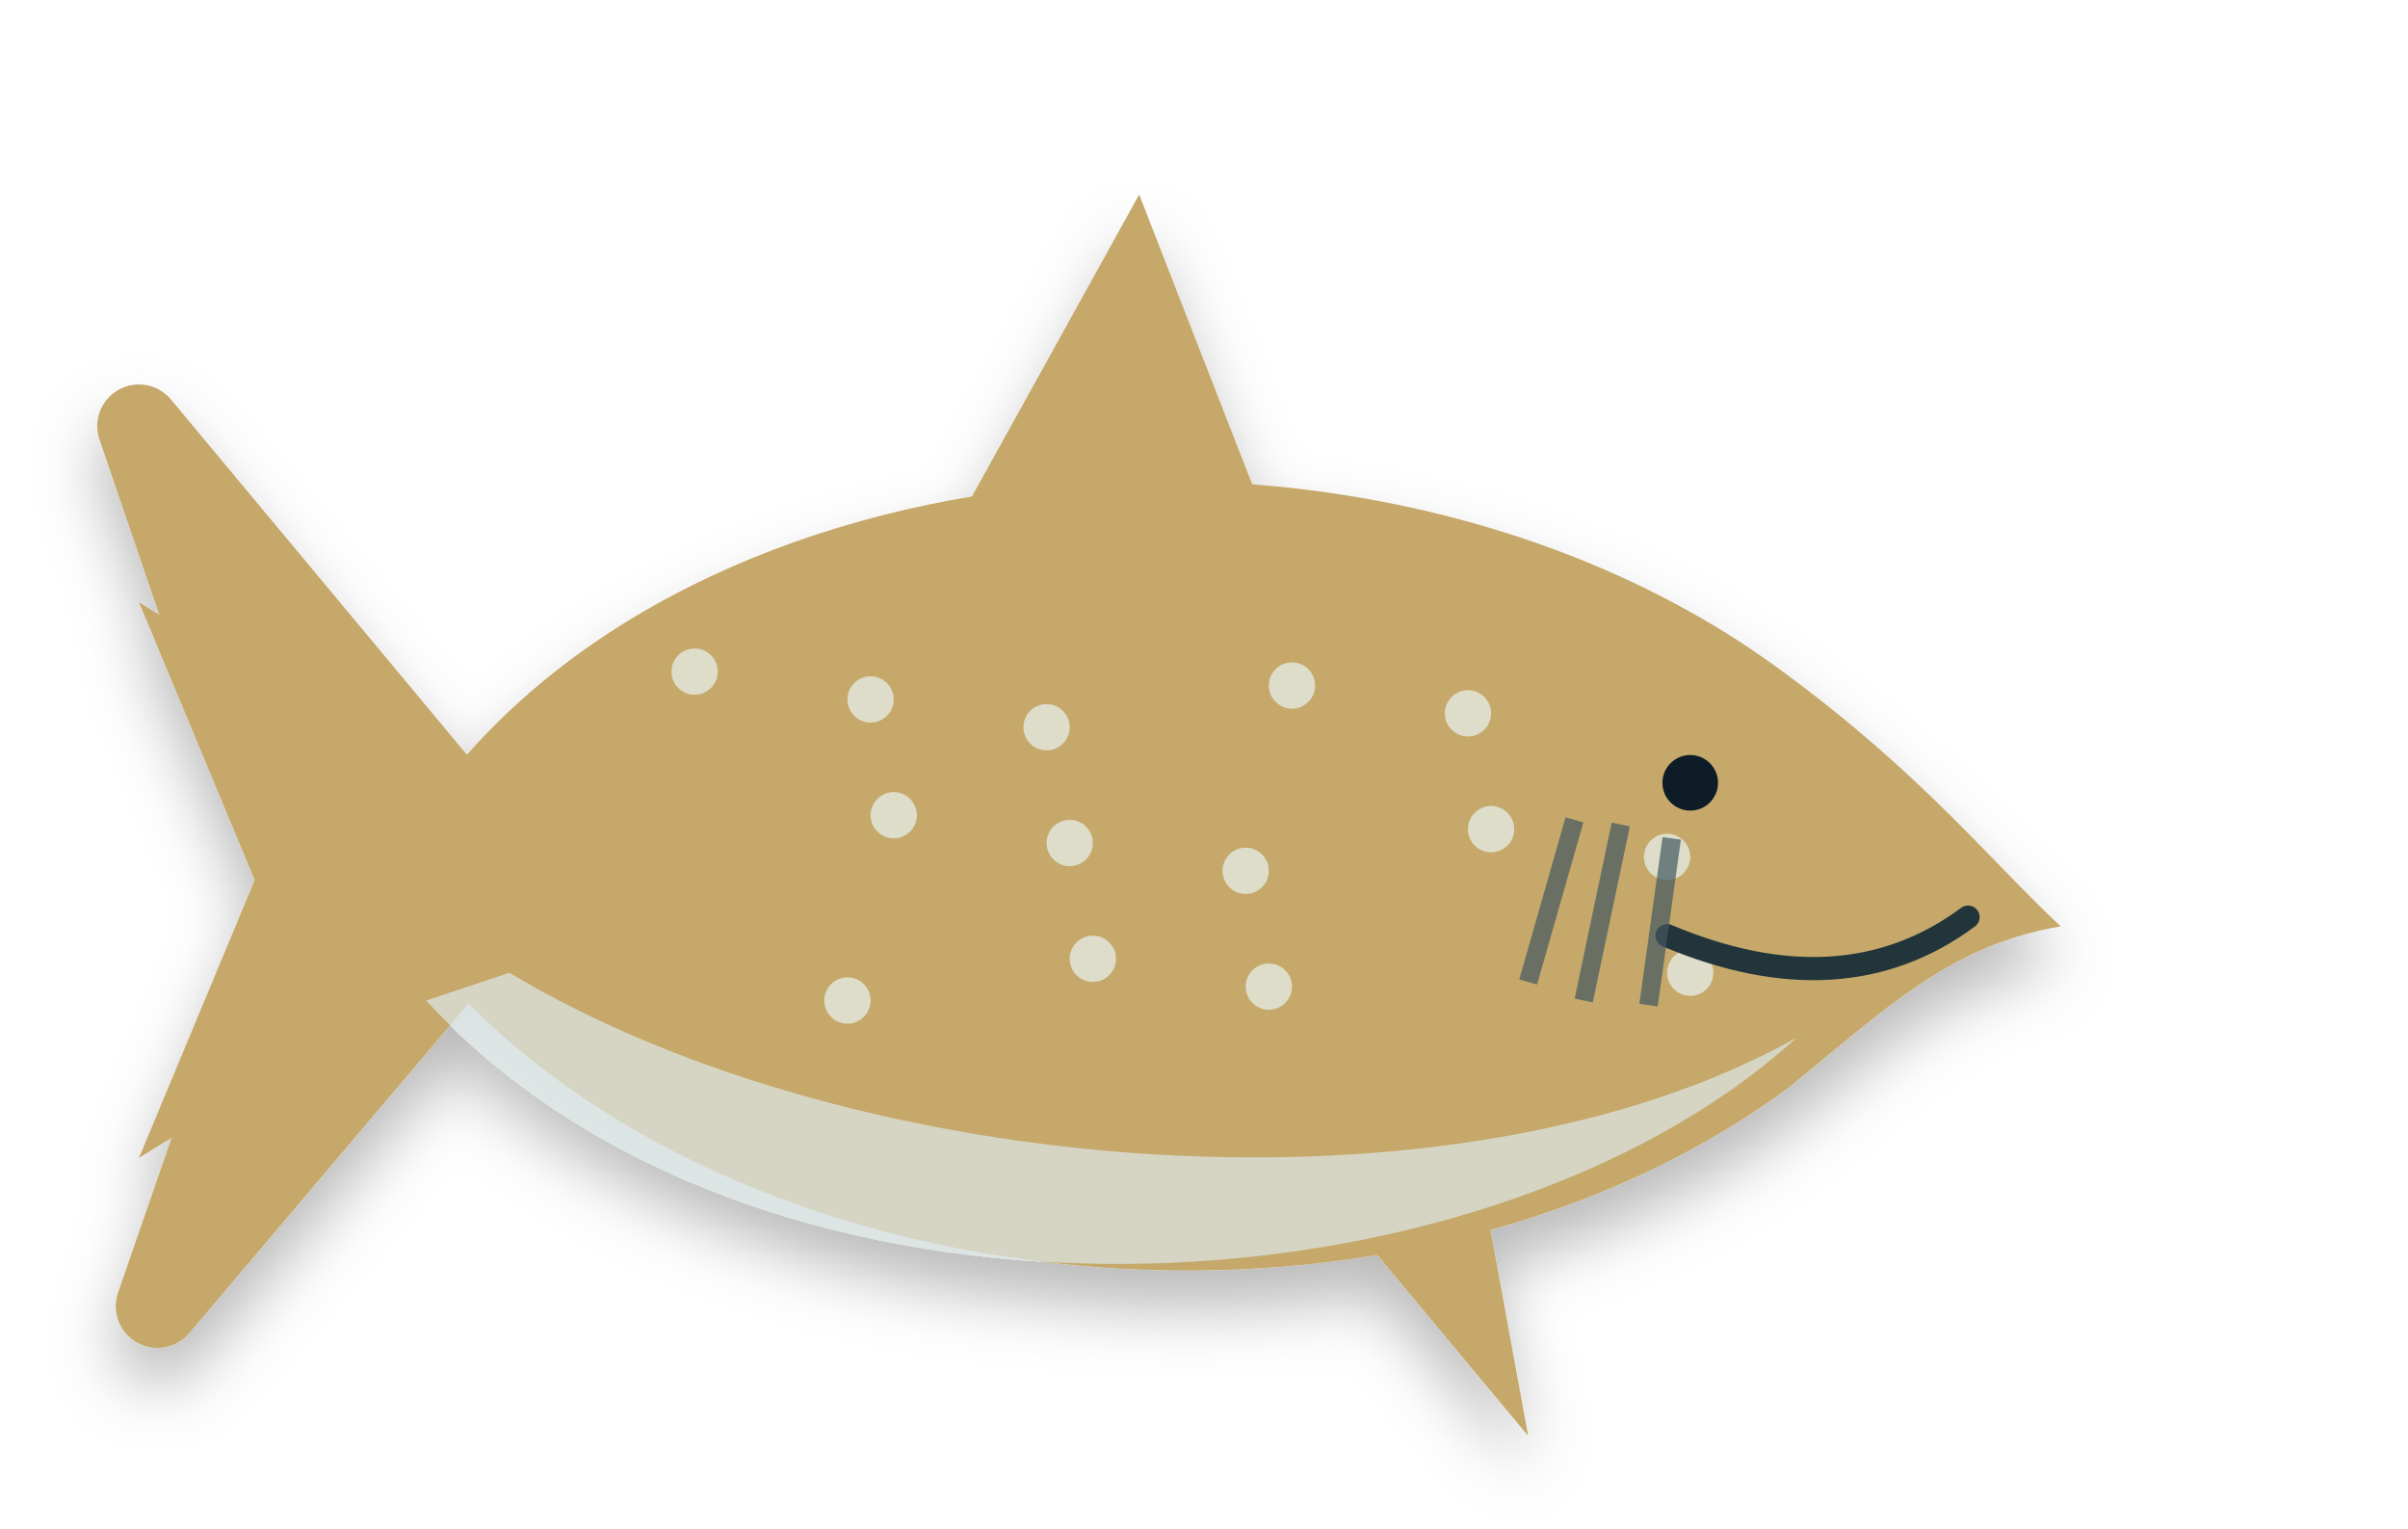
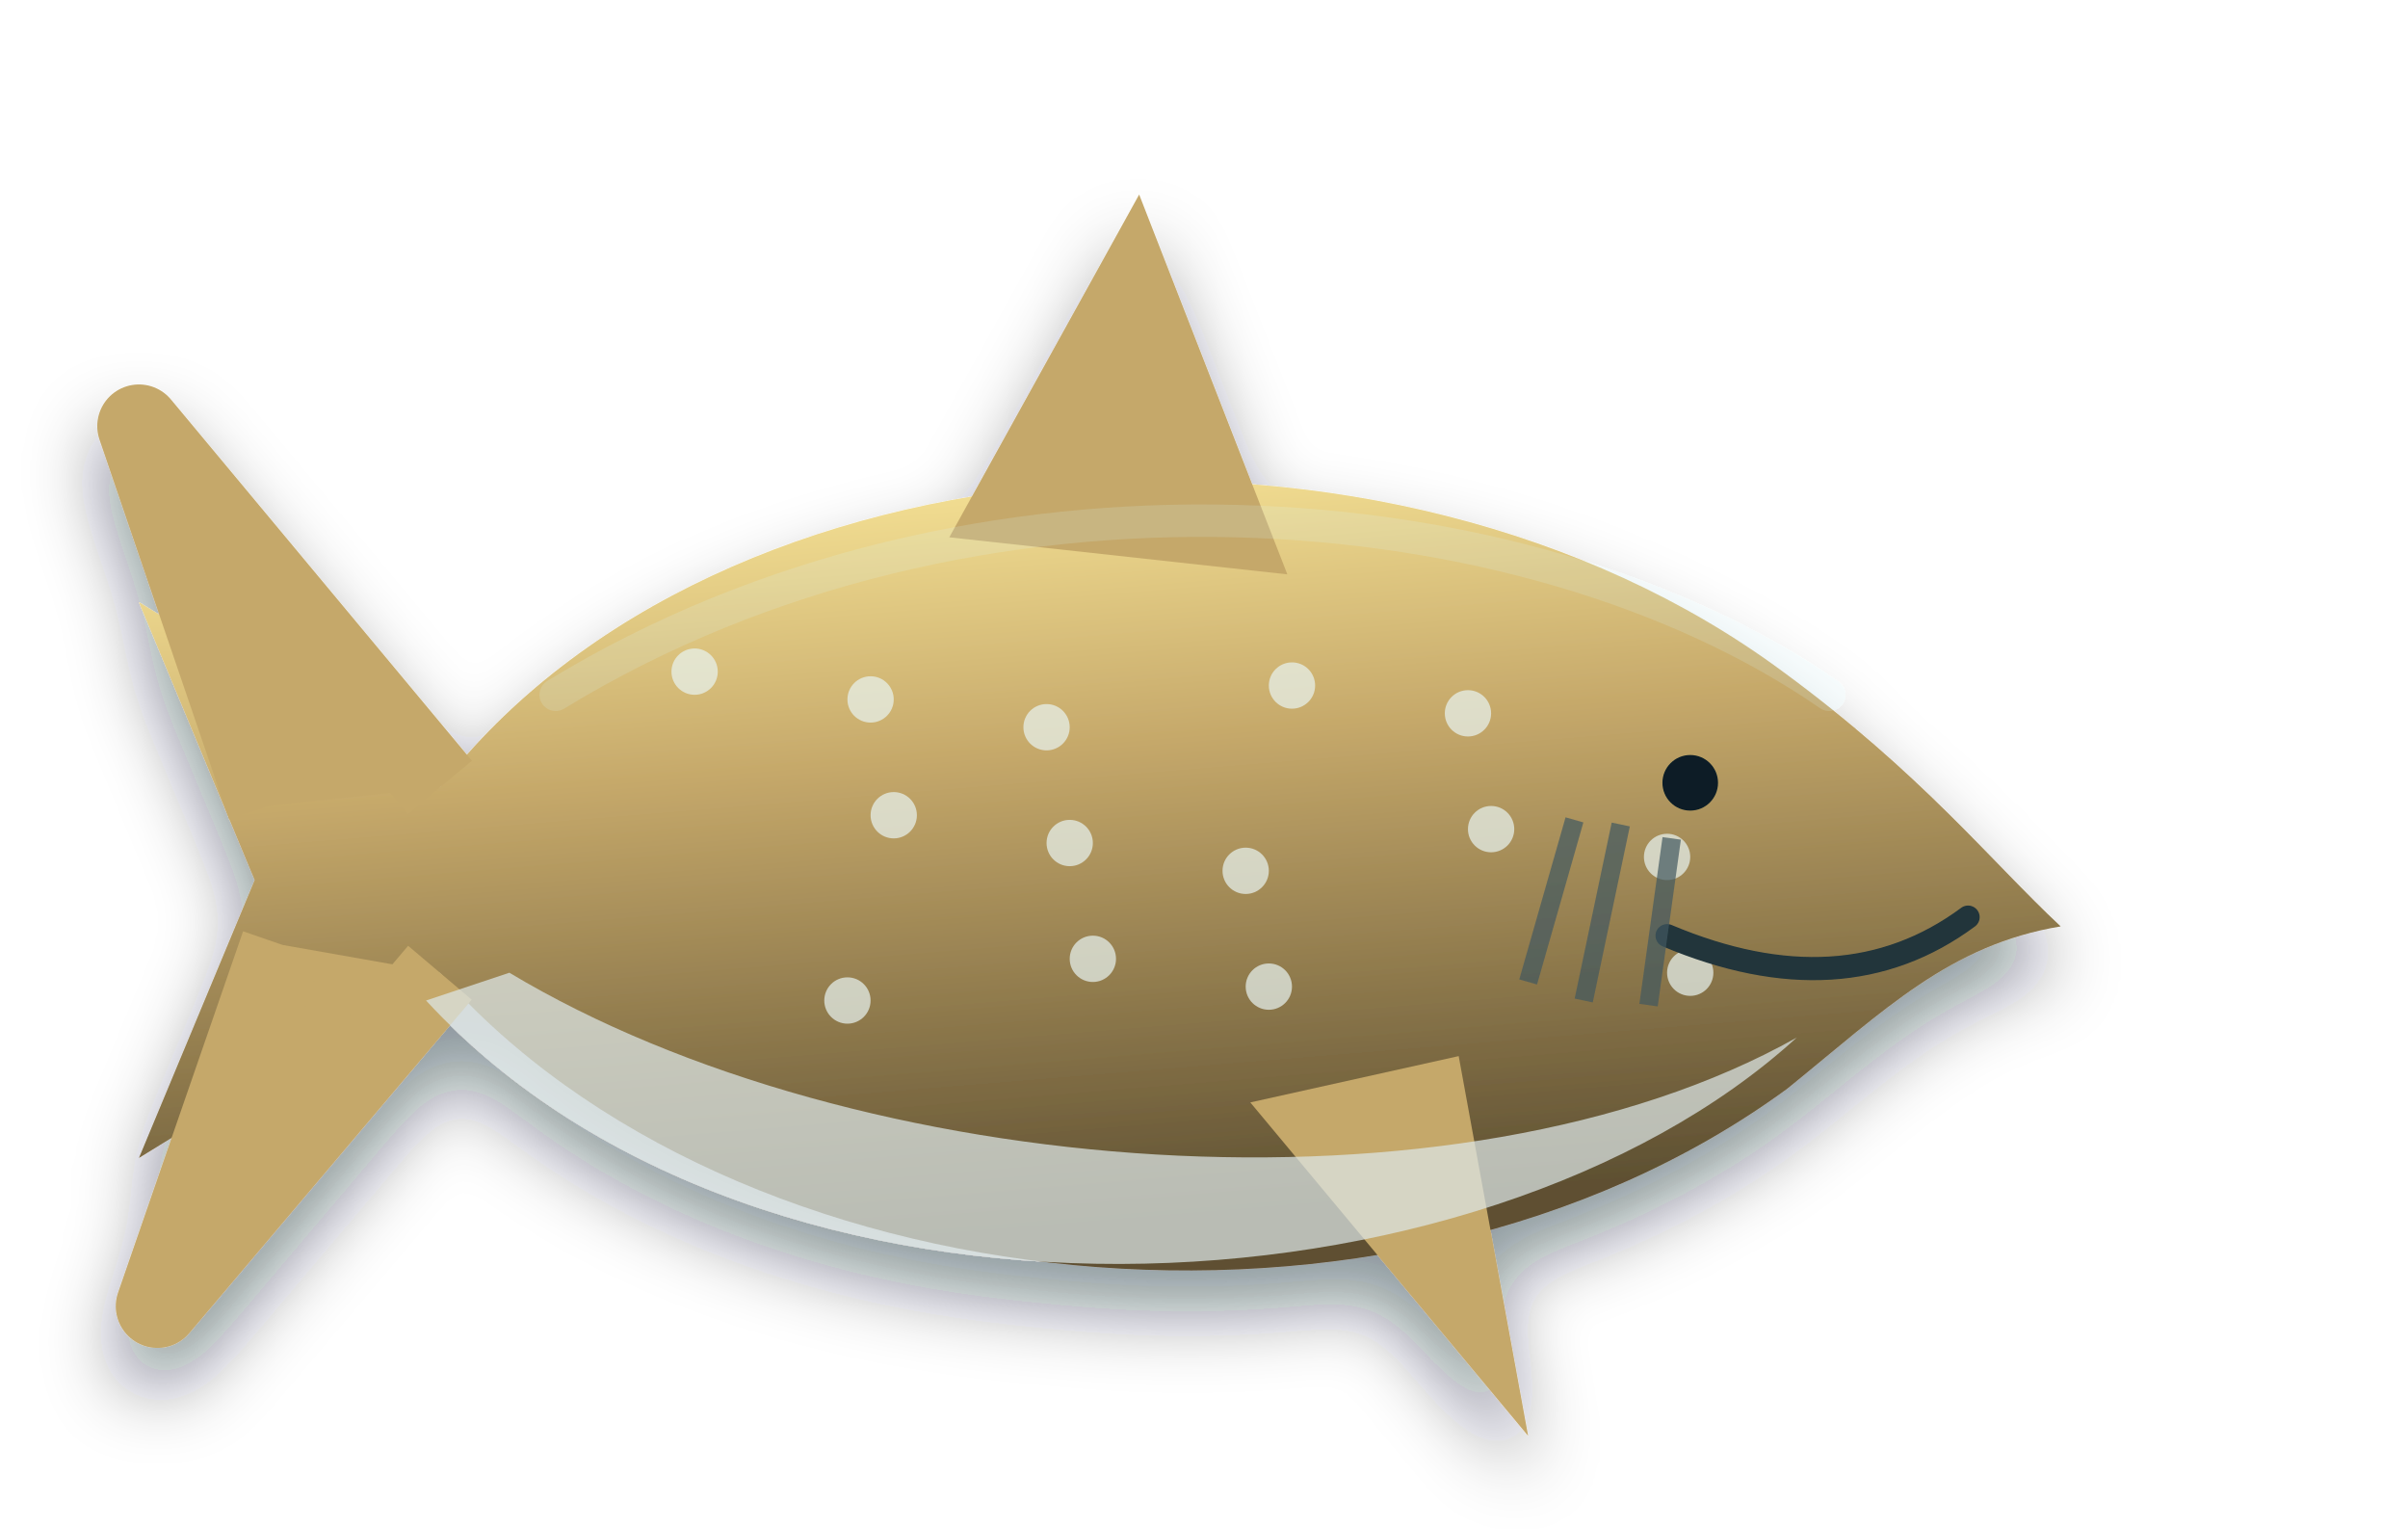
<svg xmlns="http://www.w3.org/2000/svg" viewBox="0 0 520 330">
  <defs>
+     <linearGradient id="bodyGrad" x1="0" y1="0" x2="0.2" y2="1">
+       <stop offset="0" stop-color="#ffed9d" />
+       <stop offset=".42" stop-color="#c5a86a" />
+       <stop offset="1" stop-color="#5e5032" />
+     </linearGradient>
+     <filter id="v6shadow" x="-30%" y="-30%" width="160%" height="170%">
+       <feDropShadow dx="0" dy="9" stdDeviation="8" flood-color="#001923" flood-opacity=".45" />
+     </filter>
    <filter id="s">
      <feDropShadow dx="0" dy="8" stdDeviation="7" flood-opacity=".28" />
    </filter>
  </defs>
-   <g filter="url(#s)">
-     <path d="M95 170 C155 92 300 82 385 145 C415 167 430 186 445 200 C421 204 407 218 386 235 C300 298 158 282 95 210 L30 250 L55 190 L30 130 Z" fill="#c5a86a" />
+   <g filter="url(#v6shadow)">
+     <path d="M95 170 C155 92 300 82 385 145 C415 167 430 186 445 200 C421 204 407 218 386 235 C300 298 158 282 95 210 L30 250 L55 190 L30 130 Z" fill="url(#bodyGrad)" />
    <path d="M95 170 L30 92 L58 174 M95 210 L34 282 L61 204" fill="#c5a86a" stroke="#c5a86a" stroke-width="18" stroke-linejoin="round" />
    <path d="M205 116 L246 42 L278 124" fill="#c5a86a" />
    <path d="M270 238 L330 310 L315 228" fill="#c5a86a" />
    <path d="M110 210 C185 255 315 265 388 224 C320 286 165 295 92 216 Z" fill="#dce6e6" opacity=".72" />
    <circle cx="150" cy="145" r="5" fill="#e8f3f1" opacity=".7" />
    <circle cx="193" cy="176" r="5" fill="#e8f3f1" opacity=".7" />
    <circle cx="236" cy="207" r="5" fill="#e8f3f1" opacity=".7" />
    <circle cx="279" cy="148" r="5" fill="#e8f3f1" opacity=".7" />
    <circle cx="322" cy="179" r="5" fill="#e8f3f1" opacity=".7" />
    <circle cx="365" cy="210" r="5" fill="#e8f3f1" opacity=".7" />
    <circle cx="188" cy="151" r="5" fill="#e8f3f1" opacity=".7" />
    <circle cx="231" cy="182" r="5" fill="#e8f3f1" opacity=".7" />
    <circle cx="274" cy="213" r="5" fill="#e8f3f1" opacity=".7" />
    <circle cx="317" cy="154" r="5" fill="#e8f3f1" opacity=".7" />
    <circle cx="360" cy="185" r="5" fill="#e8f3f1" opacity=".7" />
    <circle cx="183" cy="216" r="5" fill="#e8f3f1" opacity=".7" />
    <circle cx="226" cy="157" r="5" fill="#e8f3f1" opacity=".7" />
    <circle cx="269" cy="188" r="5" fill="#e8f3f1" opacity=".7" />
    <circle cx="365" cy="169" r="6" fill="#071d26" />
    <path d="M360 202 Q398 218 425 198" fill="none" stroke="#20343b" stroke-width="5" stroke-linecap="round" />
    <path d="M340 177 l-10 35m20-34l-8 38m19-35l-5 36" stroke="#425860" stroke-width="4" opacity=".7" />
+     <path d="M120 150 C210 95 330 105 395 150" fill="none" stroke="#d9fbff" stroke-width="7" stroke-linecap="round" opacity=".16" />
  </g>
</svg>
